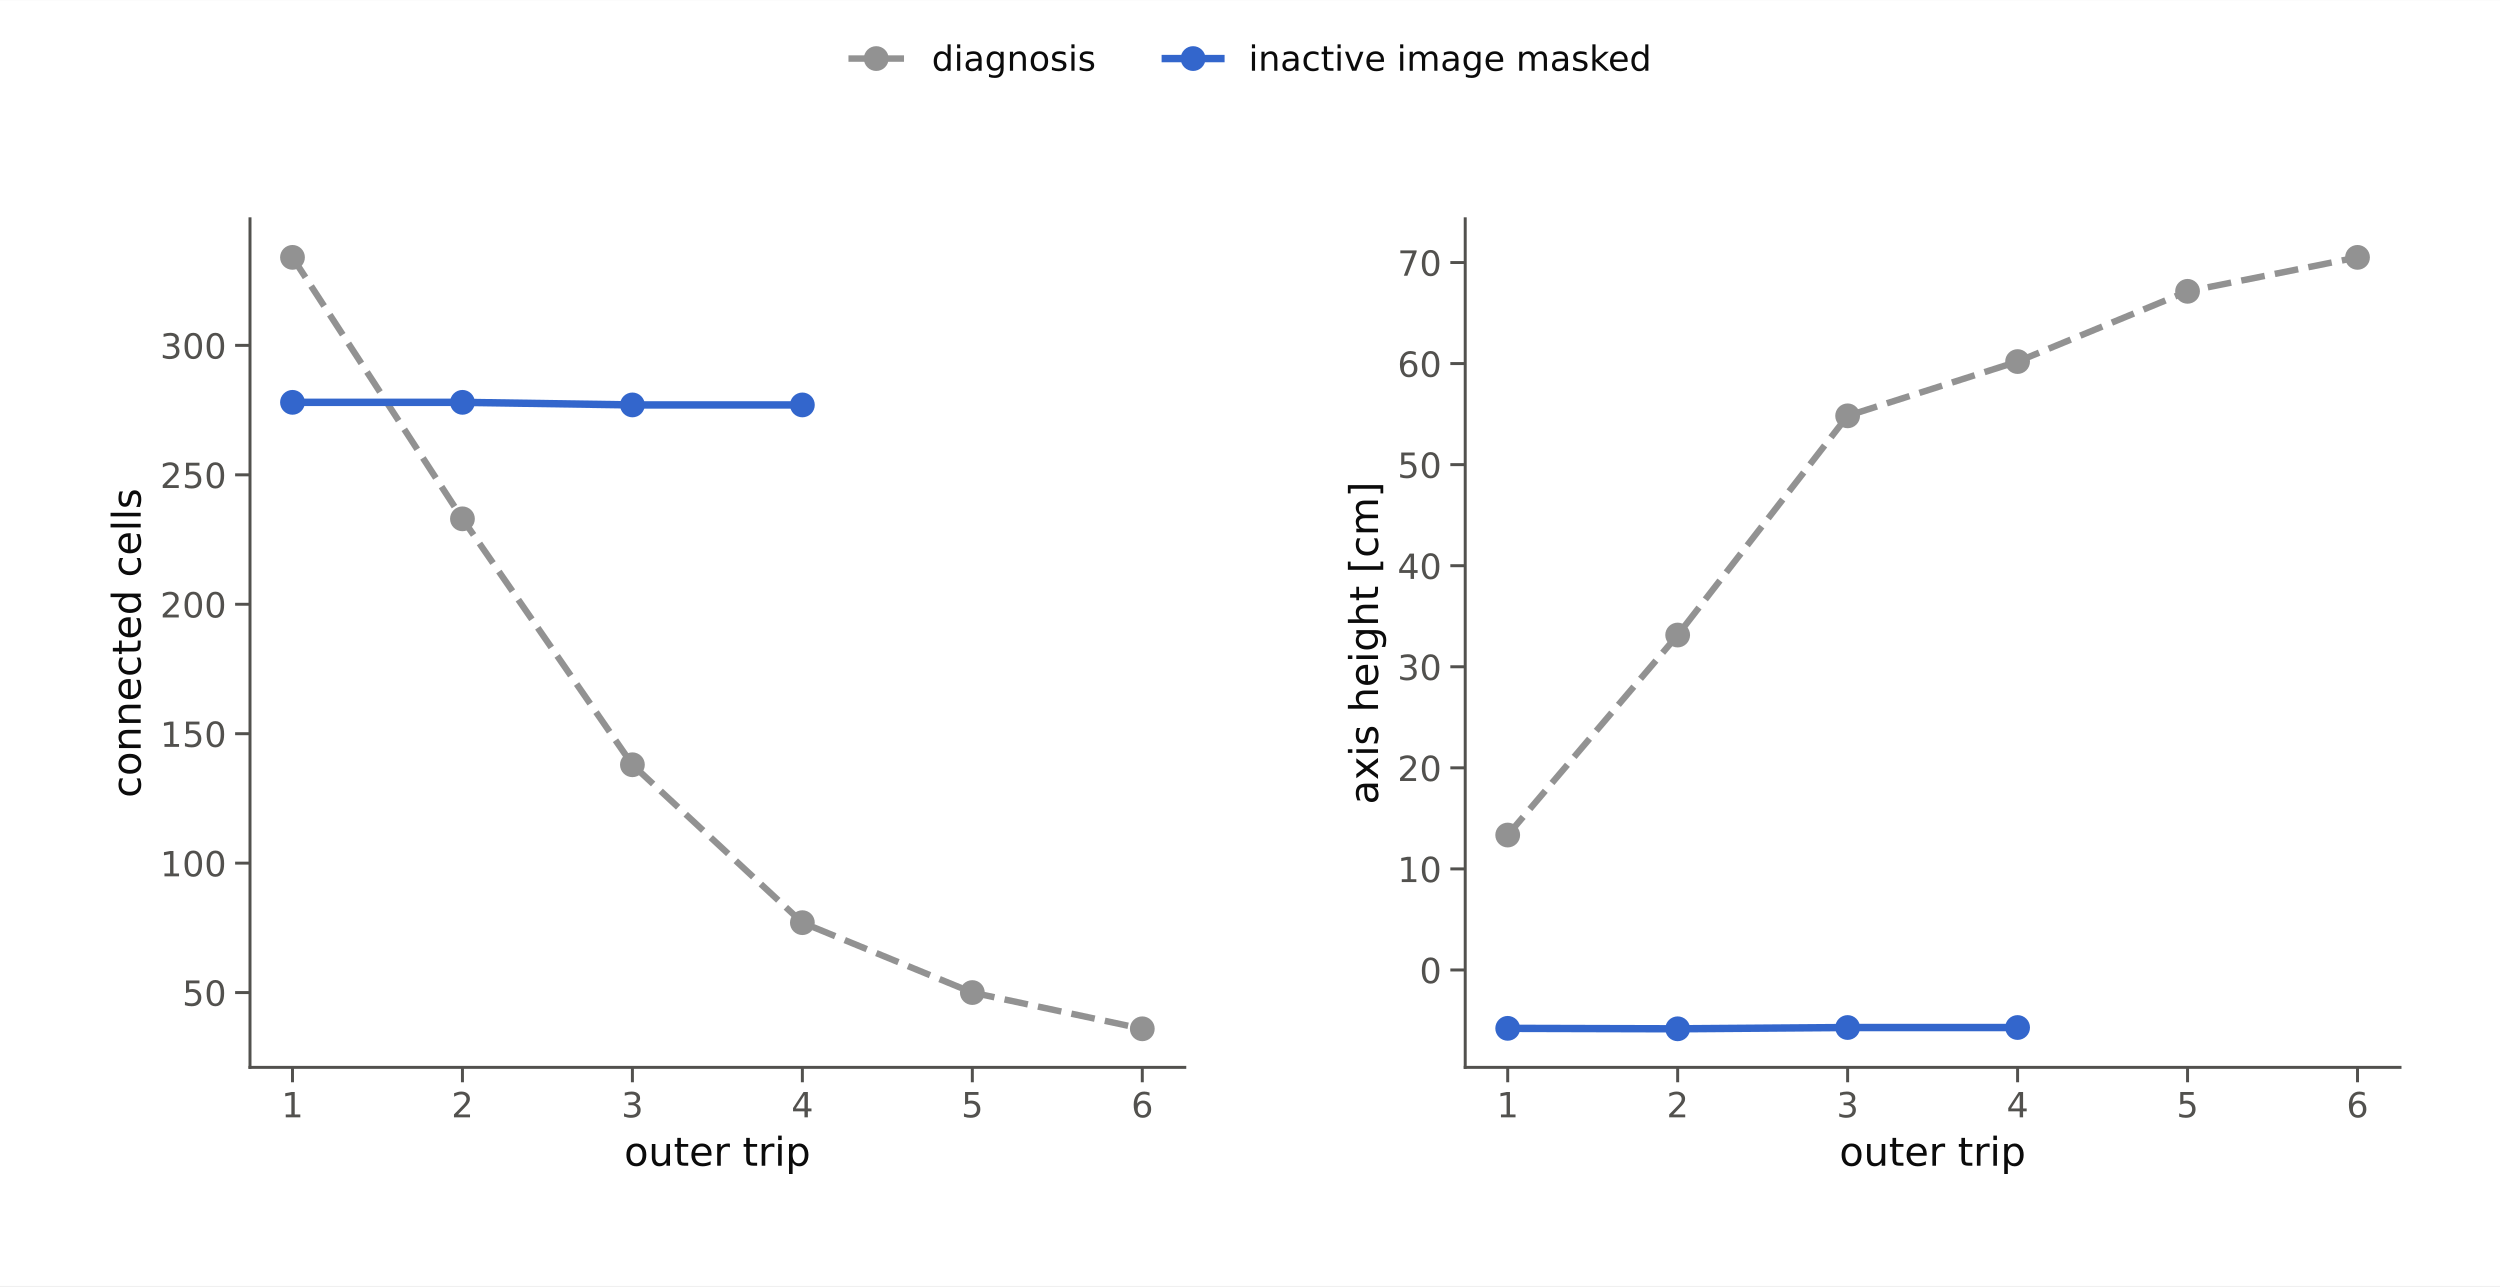
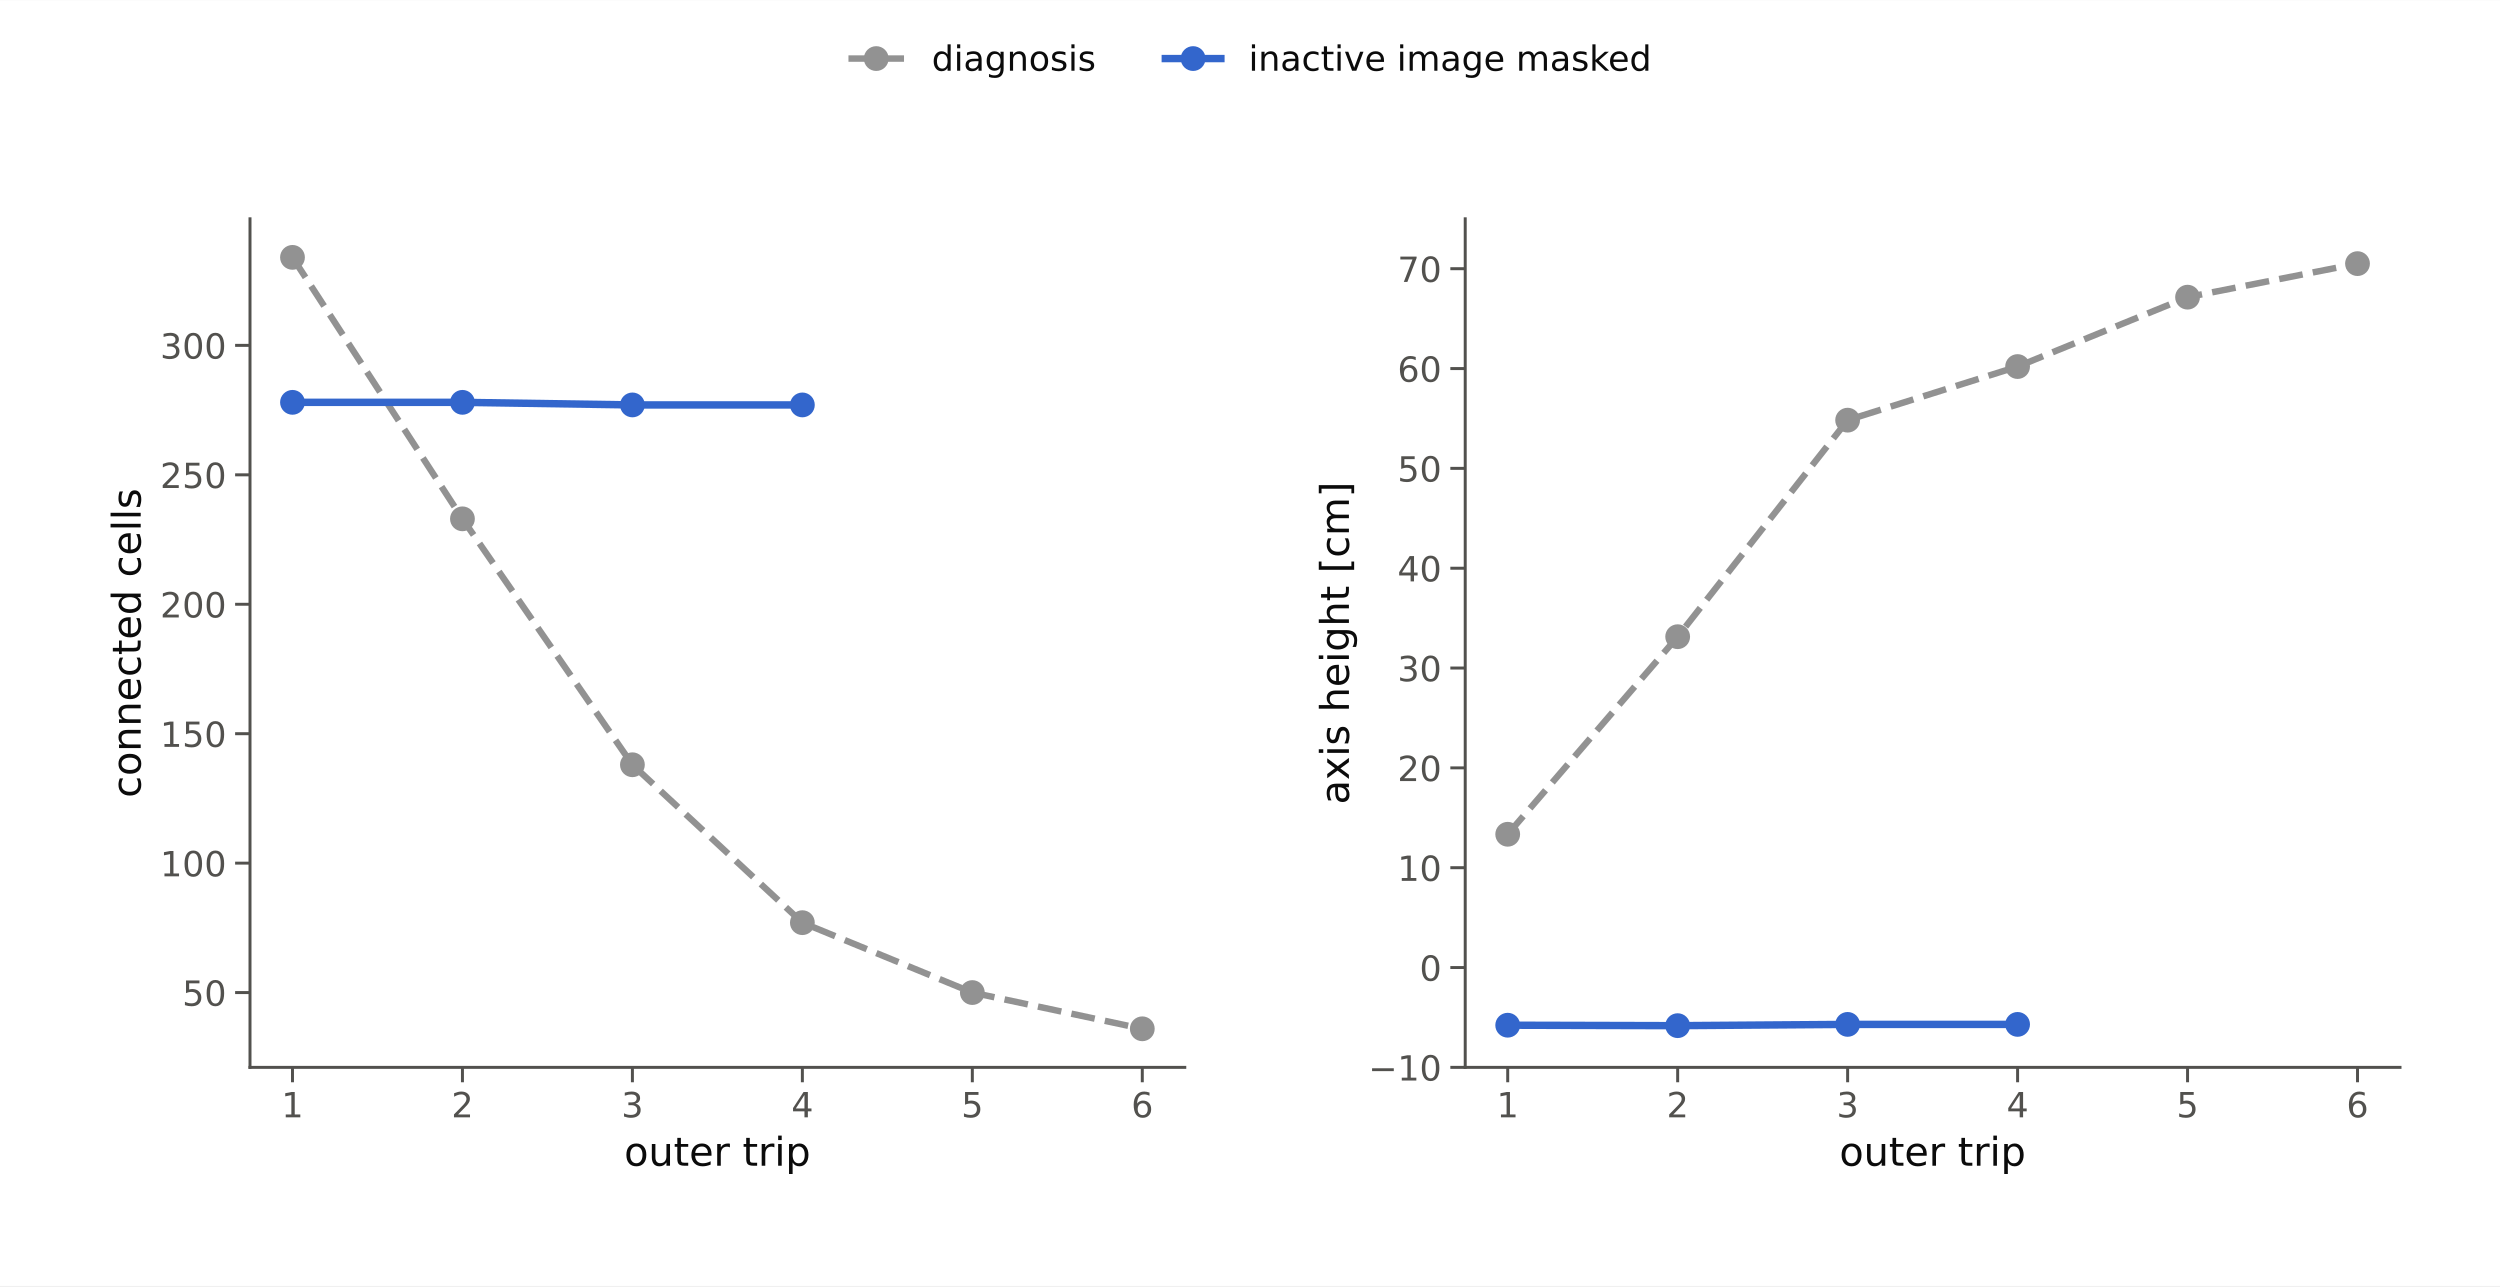
<svg xmlns="http://www.w3.org/2000/svg" xmlns:xlink="http://www.w3.org/1999/xlink" width="31.1cm" height="16cm" viewBox="0 0 1008 518.4" version="1.1">
  <defs>
    <style type="text/css">*{stroke-linejoin: round; stroke-linecap: butt}</style>
  </defs>
  <g id="figure_1">
    <g id="patch_1">
      <path d="M 0 518.4 L 1008 518.4 L 1008 0 L 0 0 z " style="fill: #ffffff" />
    </g>
    <g id="axes_1">
      <g id="patch_2">
        <path d="M 100.8 430.272 L 477.704 430.272 L 477.704 88.128 L 100.8 88.128 z " style="fill: #ffffff" />
      </g>
      <g id="matplotlib.axis_1">
        <g id="xtick_1">
          <g id="line2d_1">
            <defs>
-               <path id="m52e368dadb" d="M 0 0 L 0 6 " style="stroke: #52514e; stroke-width: 1.2" />
+               <path id="md3673af545" d="M 0 0 L 0 6 " style="stroke: #52514e; stroke-width: 1.2" />
            </defs>
            <g>
-               <use xlink:href="#m52e368dadb" x="117.932" y="430.272" style="fill: #52514e; stroke: #52514e; stroke-width: 1.2" />
+               <use xlink:href="#md3673af545" x="117.932" y="430.272" style="fill: #52514e; stroke: #52514e; stroke-width: 1.2" />
            </g>
          </g>
          <g id="text_1">
            <text style="font-size: 14px; font-family: 'DejaVu Sans', 'Bitstream Vera Sans', 'Computer Modern Sans Serif', 'Lucida Grande', 'Verdana', 'Geneva', 'Lucid', 'Arial', 'Helvetica', 'Avant Garde', sans-serif; text-anchor: middle; fill: #52514e" x="117.932" y="450.409" transform="rotate(-0 117.932 450.4087)">1</text>
          </g>
        </g>
        <g id="xtick_2">
          <g id="line2d_2">
            <g>
-               <use xlink:href="#m52e368dadb" x="186.46" y="430.272" style="fill: #52514e; stroke: #52514e; stroke-width: 1.2" />
+               <use xlink:href="#md3673af545" x="186.46" y="430.272" style="fill: #52514e; stroke: #52514e; stroke-width: 1.2" />
            </g>
          </g>
          <g id="text_2">
            <text style="font-size: 14px; font-family: 'DejaVu Sans', 'Bitstream Vera Sans', 'Computer Modern Sans Serif', 'Lucida Grande', 'Verdana', 'Geneva', 'Lucid', 'Arial', 'Helvetica', 'Avant Garde', sans-serif; text-anchor: middle; fill: #52514e" x="186.46" y="450.409" transform="rotate(-0 186.4601 450.4087)">2</text>
          </g>
        </g>
        <g id="xtick_3">
          <g id="line2d_3">
            <g>
-               <use xlink:href="#m52e368dadb" x="254.988" y="430.272" style="fill: #52514e; stroke: #52514e; stroke-width: 1.2" />
+               <use xlink:href="#md3673af545" x="254.988" y="430.272" style="fill: #52514e; stroke: #52514e; stroke-width: 1.2" />
            </g>
          </g>
          <g id="text_3">
            <text style="font-size: 14px; font-family: 'DejaVu Sans', 'Bitstream Vera Sans', 'Computer Modern Sans Serif', 'Lucida Grande', 'Verdana', 'Geneva', 'Lucid', 'Arial', 'Helvetica', 'Avant Garde', sans-serif; text-anchor: middle; fill: #52514e" x="254.988" y="450.409" transform="rotate(-0 254.9881 450.4087)">3</text>
          </g>
        </g>
        <g id="xtick_4">
          <g id="line2d_4">
            <g>
-               <use xlink:href="#m52e368dadb" x="323.516" y="430.272" style="fill: #52514e; stroke: #52514e; stroke-width: 1.2" />
+               <use xlink:href="#md3673af545" x="323.516" y="430.272" style="fill: #52514e; stroke: #52514e; stroke-width: 1.2" />
            </g>
          </g>
          <g id="text_4">
            <text style="font-size: 14px; font-family: 'DejaVu Sans', 'Bitstream Vera Sans', 'Computer Modern Sans Serif', 'Lucida Grande', 'Verdana', 'Geneva', 'Lucid', 'Arial', 'Helvetica', 'Avant Garde', sans-serif; text-anchor: middle; fill: #52514e" x="323.516" y="450.409" transform="rotate(-0 323.5162 450.4087)">4</text>
          </g>
        </g>
        <g id="xtick_5">
          <g id="line2d_5">
            <g>
-               <use xlink:href="#m52e368dadb" x="392.044" y="430.272" style="fill: #52514e; stroke: #52514e; stroke-width: 1.2" />
+               <use xlink:href="#md3673af545" x="392.044" y="430.272" style="fill: #52514e; stroke: #52514e; stroke-width: 1.2" />
            </g>
          </g>
          <g id="text_5">
            <text style="font-size: 14px; font-family: 'DejaVu Sans', 'Bitstream Vera Sans', 'Computer Modern Sans Serif', 'Lucida Grande', 'Verdana', 'Geneva', 'Lucid', 'Arial', 'Helvetica', 'Avant Garde', sans-serif; text-anchor: middle; fill: #52514e" x="392.044" y="450.409" transform="rotate(-0 392.0443 450.4087)">5</text>
          </g>
        </g>
        <g id="xtick_6">
          <g id="line2d_6">
            <g>
-               <use xlink:href="#m52e368dadb" x="460.572" y="430.272" style="fill: #52514e; stroke: #52514e; stroke-width: 1.2" />
+               <use xlink:href="#md3673af545" x="460.572" y="430.272" style="fill: #52514e; stroke: #52514e; stroke-width: 1.2" />
            </g>
          </g>
          <g id="text_6">
            <text style="font-size: 14px; font-family: 'DejaVu Sans', 'Bitstream Vera Sans', 'Computer Modern Sans Serif', 'Lucida Grande', 'Verdana', 'Geneva', 'Lucid', 'Arial', 'Helvetica', 'Avant Garde', sans-serif; text-anchor: middle; fill: #52514e" x="460.572" y="450.409" transform="rotate(-0 460.5723 450.4087)">6</text>
          </g>
        </g>
        <g id="text_7">
          <text style="font-size: 16px; font-family: 'DejaVu Sans', 'Bitstream Vera Sans', 'Computer Modern Sans Serif', 'Lucida Grande', 'Verdana', 'Geneva', 'Lucid', 'Arial', 'Helvetica', 'Avant Garde', sans-serif; text-anchor: middle; fill: #0b0b0b" x="289.252" y="469.93" transform="rotate(-0 289.2522 469.9295)">outer trip</text>
        </g>
      </g>
      <g id="matplotlib.axis_2">
        <g id="ytick_1">
          <g id="line2d_7">
            <defs>
-               <path id="m2b18724739" d="M 0 0 L -6 0 " style="stroke: #52514e; stroke-width: 1.2" />
+               <path id="m85dae84364" d="M 0 0 L -6 0 " style="stroke: #52514e; stroke-width: 1.2" />
            </defs>
            <g>
-               <use xlink:href="#m2b18724739" x="100.8" y="400.107" style="fill: #52514e; stroke: #52514e; stroke-width: 1.2" />
+               <use xlink:href="#m85dae84364" x="100.8" y="400.107" style="fill: #52514e; stroke: #52514e; stroke-width: 1.2" />
            </g>
          </g>
          <g id="text_8">
            <text style="font-size: 14px; font-family: 'DejaVu Sans', 'Bitstream Vera Sans', 'Computer Modern Sans Serif', 'Lucida Grande', 'Verdana', 'Geneva', 'Lucid', 'Arial', 'Helvetica', 'Avant Garde', sans-serif; text-anchor: end; fill: #52514e" x="91.3" y="405.426" transform="rotate(-0 91.3 405.4257)">50</text>
          </g>
        </g>
        <g id="ytick_2">
          <g id="line2d_8">
            <g>
-               <use xlink:href="#m2b18724739" x="100.8" y="347.919" style="fill: #52514e; stroke: #52514e; stroke-width: 1.2" />
+               <use xlink:href="#m85dae84364" x="100.8" y="347.919" style="fill: #52514e; stroke: #52514e; stroke-width: 1.2" />
            </g>
          </g>
          <g id="text_9">
            <text style="font-size: 14px; font-family: 'DejaVu Sans', 'Bitstream Vera Sans', 'Computer Modern Sans Serif', 'Lucida Grande', 'Verdana', 'Geneva', 'Lucid', 'Arial', 'Helvetica', 'Avant Garde', sans-serif; text-anchor: end; fill: #52514e" x="91.3" y="353.238" transform="rotate(-0 91.3 353.2378)">100</text>
          </g>
        </g>
        <g id="ytick_3">
          <g id="line2d_9">
            <g>
-               <use xlink:href="#m2b18724739" x="100.8" y="295.732" style="fill: #52514e; stroke: #52514e; stroke-width: 1.2" />
+               <use xlink:href="#m85dae84364" x="100.8" y="295.732" style="fill: #52514e; stroke: #52514e; stroke-width: 1.2" />
            </g>
          </g>
          <g id="text_10">
            <text style="font-size: 14px; font-family: 'DejaVu Sans', 'Bitstream Vera Sans', 'Computer Modern Sans Serif', 'Lucida Grande', 'Verdana', 'Geneva', 'Lucid', 'Arial', 'Helvetica', 'Avant Garde', sans-serif; text-anchor: end; fill: #52514e" x="91.3" y="301.05" transform="rotate(-0 91.3 301.0499)">150</text>
          </g>
        </g>
        <g id="ytick_4">
          <g id="line2d_10">
            <g>
-               <use xlink:href="#m2b18724739" x="100.8" y="243.544" style="fill: #52514e; stroke: #52514e; stroke-width: 1.2" />
+               <use xlink:href="#m85dae84364" x="100.8" y="243.544" style="fill: #52514e; stroke: #52514e; stroke-width: 1.2" />
            </g>
          </g>
          <g id="text_11">
            <text style="font-size: 14px; font-family: 'DejaVu Sans', 'Bitstream Vera Sans', 'Computer Modern Sans Serif', 'Lucida Grande', 'Verdana', 'Geneva', 'Lucid', 'Arial', 'Helvetica', 'Avant Garde', sans-serif; text-anchor: end; fill: #52514e" x="91.3" y="248.862" transform="rotate(-0 91.3 248.862)">200</text>
          </g>
        </g>
        <g id="ytick_5">
          <g id="line2d_11">
            <g>
-               <use xlink:href="#m2b18724739" x="100.8" y="191.356" style="fill: #52514e; stroke: #52514e; stroke-width: 1.2" />
+               <use xlink:href="#m85dae84364" x="100.8" y="191.356" style="fill: #52514e; stroke: #52514e; stroke-width: 1.2" />
            </g>
          </g>
          <g id="text_12">
            <text style="font-size: 14px; font-family: 'DejaVu Sans', 'Bitstream Vera Sans', 'Computer Modern Sans Serif', 'Lucida Grande', 'Verdana', 'Geneva', 'Lucid', 'Arial', 'Helvetica', 'Avant Garde', sans-serif; text-anchor: end; fill: #52514e" x="91.3" y="196.674" transform="rotate(-0 91.3 196.6741)">250</text>
          </g>
        </g>
        <g id="ytick_6">
          <g id="line2d_12">
            <g>
-               <use xlink:href="#m2b18724739" x="100.8" y="139.168" style="fill: #52514e; stroke: #52514e; stroke-width: 1.2" />
+               <use xlink:href="#m85dae84364" x="100.8" y="139.168" style="fill: #52514e; stroke: #52514e; stroke-width: 1.2" />
            </g>
          </g>
          <g id="text_13">
            <text style="font-size: 14px; font-family: 'DejaVu Sans', 'Bitstream Vera Sans', 'Computer Modern Sans Serif', 'Lucida Grande', 'Verdana', 'Geneva', 'Lucid', 'Arial', 'Helvetica', 'Avant Garde', sans-serif; text-anchor: end; fill: #52514e" x="91.3" y="144.486" transform="rotate(-0 91.3 144.4861)">300</text>
          </g>
        </g>
        <g id="text_14">
          <text style="font-size: 16px; font-family: 'DejaVu Sans', 'Bitstream Vera Sans', 'Computer Modern Sans Serif', 'Lucida Grande', 'Verdana', 'Geneva', 'Lucid', 'Arial', 'Helvetica', 'Avant Garde', sans-serif; text-anchor: middle; fill: #0b0b0b" x="56.734" y="259.2" transform="rotate(-90 56.73375 259.2)">connected cells</text>
        </g>
      </g>
      <g id="line2d_13">
-         <path d="M 117.932 103.68 L 186.46 209.1 L 254.988 308.257 L 323.516 371.926 L 392.044 400.107 L 460.572 414.72 " clip-path="url(#p2c2b7c1303)" style="fill: none; stroke-dasharray: 9.62,4.16; stroke-dashoffset: 0; stroke: #929292; stroke-width: 2.6" />
+         <path d="M 117.932 103.68 L 186.46 209.1 L 254.988 308.257 L 323.516 371.926 L 392.044 400.107 L 460.572 414.72 " clip-path="url(#p854f510a66)" style="fill: none; stroke-dasharray: 9.62,4.16; stroke-dashoffset: 0; stroke: #929292; stroke-width: 2.6" />
        <defs>
-           <path id="m497c3fce94" d="M 0 4.5 C 1.193 4.5 2.338 4.026 3.182 3.182 C 4.026 2.338 4.5 1.193 4.5 0 C 4.5 -1.193 4.026 -2.338 3.182 -3.182 C 2.338 -4.026 1.193 -4.5 0 -4.5 C -1.193 -4.5 -2.338 -4.026 -3.182 -3.182 C -4.026 -2.338 -4.5 -1.193 -4.5 0 C -4.5 1.193 -4.026 2.338 -3.182 3.182 C -2.338 4.026 -1.193 4.5 0 4.5 z " style="stroke: #929292" />
+           <path id="mf6fe701f2f" d="M 0 4.5 C 1.193 4.5 2.338 4.026 3.182 3.182 C 4.026 2.338 4.5 1.193 4.5 0 C 4.5 -1.193 4.026 -2.338 3.182 -3.182 C 2.338 -4.026 1.193 -4.5 0 -4.5 C -1.193 -4.5 -2.338 -4.026 -3.182 -3.182 C -4.026 -2.338 -4.5 -1.193 -4.5 0 C -4.5 1.193 -4.026 2.338 -3.182 3.182 C -2.338 4.026 -1.193 4.5 0 4.5 z " style="stroke: #929292" />
        </defs>
-         <g clip-path="url(#p2c2b7c1303)">
-           <use xlink:href="#m497c3fce94" x="117.932" y="103.68" style="fill: #929292; stroke: #929292" />
-           <use xlink:href="#m497c3fce94" x="186.46" y="209.1" style="fill: #929292; stroke: #929292" />
-           <use xlink:href="#m497c3fce94" x="254.988" y="308.257" style="fill: #929292; stroke: #929292" />
-           <use xlink:href="#m497c3fce94" x="323.516" y="371.926" style="fill: #929292; stroke: #929292" />
-           <use xlink:href="#m497c3fce94" x="392.044" y="400.107" style="fill: #929292; stroke: #929292" />
-           <use xlink:href="#m497c3fce94" x="460.572" y="414.72" style="fill: #929292; stroke: #929292" />
+         <g clip-path="url(#p854f510a66)">
+           <use xlink:href="#mf6fe701f2f" x="117.932" y="103.68" style="fill: #929292; stroke: #929292" />
+           <use xlink:href="#mf6fe701f2f" x="186.46" y="209.1" style="fill: #929292; stroke: #929292" />
+           <use xlink:href="#mf6fe701f2f" x="254.988" y="308.257" style="fill: #929292; stroke: #929292" />
+           <use xlink:href="#mf6fe701f2f" x="323.516" y="371.926" style="fill: #929292; stroke: #929292" />
+           <use xlink:href="#mf6fe701f2f" x="392.044" y="400.107" style="fill: #929292; stroke: #929292" />
+           <use xlink:href="#mf6fe701f2f" x="460.572" y="414.72" style="fill: #929292; stroke: #929292" />
        </g>
      </g>
      <g id="patch_3">
        <path d="M 100.8 430.272 L 100.8 88.128 " style="fill: none; stroke: #52514e; stroke-width: 1.2; stroke-linejoin: miter; stroke-linecap: square" />
      </g>
      <g id="patch_4">
        <path d="M 100.8 430.272 L 477.704 430.272 " style="fill: none; stroke: #52514e; stroke-width: 1.2; stroke-linejoin: miter; stroke-linecap: square" />
      </g>
      <g id="line2d_14">
-         <path d="M 117.932 162.13 L 186.46 162.13 L 254.988 163.174 L 323.516 163.174 " clip-path="url(#p2c2b7c1303)" style="fill: none; stroke: #3366cc; stroke-width: 3; stroke-linecap: square" />
+         <path d="M 117.932 162.13 L 186.46 162.13 L 254.988 163.174 L 323.516 163.174 " clip-path="url(#p854f510a66)" style="fill: none; stroke: #3366cc; stroke-width: 3; stroke-linecap: square" />
        <defs>
-           <path id="m77cda050c4" d="M 0 4.5 C 1.193 4.5 2.338 4.026 3.182 3.182 C 4.026 2.338 4.5 1.193 4.5 0 C 4.5 -1.193 4.026 -2.338 3.182 -3.182 C 2.338 -4.026 1.193 -4.5 0 -4.5 C -1.193 -4.5 -2.338 -4.026 -3.182 -3.182 C -4.026 -2.338 -4.5 -1.193 -4.5 0 C -4.5 1.193 -4.026 2.338 -3.182 3.182 C -2.338 4.026 -1.193 4.5 0 4.5 z " style="stroke: #3366cc" />
+           <path id="m598d783add" d="M 0 4.5 C 1.193 4.5 2.338 4.026 3.182 3.182 C 4.026 2.338 4.5 1.193 4.5 0 C 4.5 -1.193 4.026 -2.338 3.182 -3.182 C 2.338 -4.026 1.193 -4.5 0 -4.5 C -1.193 -4.5 -2.338 -4.026 -3.182 -3.182 C -4.026 -2.338 -4.5 -1.193 -4.5 0 C -4.5 1.193 -4.026 2.338 -3.182 3.182 C -2.338 4.026 -1.193 4.5 0 4.5 z " style="stroke: #3366cc" />
        </defs>
-         <g clip-path="url(#p2c2b7c1303)">
-           <use xlink:href="#m77cda050c4" x="117.932" y="162.13" style="fill: #3366cc; stroke: #3366cc" />
-           <use xlink:href="#m77cda050c4" x="186.46" y="162.13" style="fill: #3366cc; stroke: #3366cc" />
-           <use xlink:href="#m77cda050c4" x="254.988" y="163.174" style="fill: #3366cc; stroke: #3366cc" />
-           <use xlink:href="#m77cda050c4" x="323.516" y="163.174" style="fill: #3366cc; stroke: #3366cc" />
+         <g clip-path="url(#p854f510a66)">
+           <use xlink:href="#m598d783add" x="117.932" y="162.13" style="fill: #3366cc; stroke: #3366cc" />
+           <use xlink:href="#m598d783add" x="186.46" y="162.13" style="fill: #3366cc; stroke: #3366cc" />
+           <use xlink:href="#m598d783add" x="254.988" y="163.174" style="fill: #3366cc; stroke: #3366cc" />
+           <use xlink:href="#m598d783add" x="323.516" y="163.174" style="fill: #3366cc; stroke: #3366cc" />
        </g>
      </g>
    </g>
    <g id="axes_2">
      <g id="patch_5">
        <path d="M 590.776 430.272 L 967.68 430.272 L 967.68 88.128 L 590.776 88.128 z " style="fill: #ffffff" />
      </g>
      <g id="matplotlib.axis_3">
        <g id="xtick_7">
          <g id="line2d_15">
            <g>
-               <use xlink:href="#m52e368dadb" x="607.908" y="430.272" style="fill: #52514e; stroke: #52514e; stroke-width: 1.2" />
+               <use xlink:href="#md3673af545" x="607.908" y="430.272" style="fill: #52514e; stroke: #52514e; stroke-width: 1.2" />
            </g>
          </g>
          <g id="text_15">
            <text style="font-size: 14px; font-family: 'DejaVu Sans', 'Bitstream Vera Sans', 'Computer Modern Sans Serif', 'Lucida Grande', 'Verdana', 'Geneva', 'Lucid', 'Arial', 'Helvetica', 'Avant Garde', sans-serif; text-anchor: middle; fill: #52514e" x="607.908" y="450.409" transform="rotate(-0 607.9077 450.4087)">1</text>
          </g>
        </g>
        <g id="xtick_8">
          <g id="line2d_16">
            <g>
-               <use xlink:href="#m52e368dadb" x="676.436" y="430.272" style="fill: #52514e; stroke: #52514e; stroke-width: 1.2" />
+               <use xlink:href="#md3673af545" x="676.436" y="430.272" style="fill: #52514e; stroke: #52514e; stroke-width: 1.2" />
            </g>
          </g>
          <g id="text_16">
            <text style="font-size: 14px; font-family: 'DejaVu Sans', 'Bitstream Vera Sans', 'Computer Modern Sans Serif', 'Lucida Grande', 'Verdana', 'Geneva', 'Lucid', 'Arial', 'Helvetica', 'Avant Garde', sans-serif; text-anchor: middle; fill: #52514e" x="676.436" y="450.409" transform="rotate(-0 676.4357 450.4087)">2</text>
          </g>
        </g>
        <g id="xtick_9">
          <g id="line2d_17">
            <g>
-               <use xlink:href="#m52e368dadb" x="744.964" y="430.272" style="fill: #52514e; stroke: #52514e; stroke-width: 1.2" />
+               <use xlink:href="#md3673af545" x="744.964" y="430.272" style="fill: #52514e; stroke: #52514e; stroke-width: 1.2" />
            </g>
          </g>
          <g id="text_17">
            <text style="font-size: 14px; font-family: 'DejaVu Sans', 'Bitstream Vera Sans', 'Computer Modern Sans Serif', 'Lucida Grande', 'Verdana', 'Geneva', 'Lucid', 'Arial', 'Helvetica', 'Avant Garde', sans-serif; text-anchor: middle; fill: #52514e" x="744.964" y="450.409" transform="rotate(-0 744.9638 450.4087)">3</text>
          </g>
        </g>
        <g id="xtick_10">
          <g id="line2d_18">
            <g>
-               <use xlink:href="#m52e368dadb" x="813.492" y="430.272" style="fill: #52514e; stroke: #52514e; stroke-width: 1.2" />
+               <use xlink:href="#md3673af545" x="813.492" y="430.272" style="fill: #52514e; stroke: #52514e; stroke-width: 1.2" />
            </g>
          </g>
          <g id="text_18">
            <text style="font-size: 14px; font-family: 'DejaVu Sans', 'Bitstream Vera Sans', 'Computer Modern Sans Serif', 'Lucida Grande', 'Verdana', 'Geneva', 'Lucid', 'Arial', 'Helvetica', 'Avant Garde', sans-serif; text-anchor: middle; fill: #52514e" x="813.492" y="450.409" transform="rotate(-0 813.4919 450.4087)">4</text>
          </g>
        </g>
        <g id="xtick_11">
          <g id="line2d_19">
            <g>
-               <use xlink:href="#m52e368dadb" x="882.02" y="430.272" style="fill: #52514e; stroke: #52514e; stroke-width: 1.2" />
+               <use xlink:href="#md3673af545" x="882.02" y="430.272" style="fill: #52514e; stroke: #52514e; stroke-width: 1.2" />
            </g>
          </g>
          <g id="text_19">
            <text style="font-size: 14px; font-family: 'DejaVu Sans', 'Bitstream Vera Sans', 'Computer Modern Sans Serif', 'Lucida Grande', 'Verdana', 'Geneva', 'Lucid', 'Arial', 'Helvetica', 'Avant Garde', sans-serif; text-anchor: middle; fill: #52514e" x="882.02" y="450.409" transform="rotate(-0 882.0199 450.4087)">5</text>
          </g>
        </g>
        <g id="xtick_12">
          <g id="line2d_20">
            <g>
-               <use xlink:href="#m52e368dadb" x="950.548" y="430.272" style="fill: #52514e; stroke: #52514e; stroke-width: 1.2" />
+               <use xlink:href="#md3673af545" x="950.548" y="430.272" style="fill: #52514e; stroke: #52514e; stroke-width: 1.2" />
            </g>
          </g>
          <g id="text_20">
            <text style="font-size: 14px; font-family: 'DejaVu Sans', 'Bitstream Vera Sans', 'Computer Modern Sans Serif', 'Lucida Grande', 'Verdana', 'Geneva', 'Lucid', 'Arial', 'Helvetica', 'Avant Garde', sans-serif; text-anchor: middle; fill: #52514e" x="950.548" y="450.409" transform="rotate(-0 950.548 450.4087)">6</text>
          </g>
        </g>
        <g id="text_21">
          <text style="font-size: 16px; font-family: 'DejaVu Sans', 'Bitstream Vera Sans', 'Computer Modern Sans Serif', 'Lucida Grande', 'Verdana', 'Geneva', 'Lucid', 'Arial', 'Helvetica', 'Avant Garde', sans-serif; text-anchor: middle; fill: #0b0b0b" x="779.228" y="469.93" transform="rotate(-0 779.2278 469.9295)">outer trip</text>
        </g>
      </g>
      <g id="matplotlib.axis_4">
        <g id="ytick_7">
          <g id="line2d_21">
            <g>
-               <use xlink:href="#m2b18724739" x="590.776" y="390.995" style="fill: #52514e; stroke: #52514e; stroke-width: 1.2" />
+               <use xlink:href="#m85dae84364" x="590.776" y="430.272" style="fill: #52514e; stroke: #52514e; stroke-width: 1.2" />
            </g>
          </g>
          <g id="text_22">
-             <text style="font-size: 14px; font-family: 'DejaVu Sans', 'Bitstream Vera Sans', 'Computer Modern Sans Serif', 'Lucida Grande', 'Verdana', 'Geneva', 'Lucid', 'Arial', 'Helvetica', 'Avant Garde', sans-serif; text-anchor: end; fill: #52514e" x="581.276" y="396.314" transform="rotate(-0 581.2757 396.3137)">0</text>
+             <text style="font-size: 14px; font-family: 'DejaVu Sans', 'Bitstream Vera Sans', 'Computer Modern Sans Serif', 'Lucida Grande', 'Verdana', 'Geneva', 'Lucid', 'Arial', 'Helvetica', 'Avant Garde', sans-serif; text-anchor: end; fill: #52514e" x="581.276" y="435.59" transform="rotate(-0 581.2757 435.5904)">−10</text>
          </g>
        </g>
        <g id="ytick_8">
          <g id="line2d_22">
            <g>
-               <use xlink:href="#m2b18724739" x="590.776" y="350.247" style="fill: #52514e; stroke: #52514e; stroke-width: 1.2" />
+               <use xlink:href="#m85dae84364" x="590.776" y="390.02" style="fill: #52514e; stroke: #52514e; stroke-width: 1.2" />
            </g>
          </g>
          <g id="text_23">
-             <text style="font-size: 14px; font-family: 'DejaVu Sans', 'Bitstream Vera Sans', 'Computer Modern Sans Serif', 'Lucida Grande', 'Verdana', 'Geneva', 'Lucid', 'Arial', 'Helvetica', 'Avant Garde', sans-serif; text-anchor: end; fill: #52514e" x="581.276" y="355.566" transform="rotate(-0 581.2757 355.5656)">10</text>
+             <text style="font-size: 14px; font-family: 'DejaVu Sans', 'Bitstream Vera Sans', 'Computer Modern Sans Serif', 'Lucida Grande', 'Verdana', 'Geneva', 'Lucid', 'Arial', 'Helvetica', 'Avant Garde', sans-serif; text-anchor: end; fill: #52514e" x="581.276" y="395.338" transform="rotate(-0 581.2757 395.3381)">0</text>
          </g>
        </g>
        <g id="ytick_9">
          <g id="line2d_23">
            <g>
-               <use xlink:href="#m2b18724739" x="590.776" y="309.499" style="fill: #52514e; stroke: #52514e; stroke-width: 1.2" />
+               <use xlink:href="#m85dae84364" x="590.776" y="349.768" style="fill: #52514e; stroke: #52514e; stroke-width: 1.2" />
            </g>
          </g>
          <g id="text_24">
-             <text style="font-size: 14px; font-family: 'DejaVu Sans', 'Bitstream Vera Sans', 'Computer Modern Sans Serif', 'Lucida Grande', 'Verdana', 'Geneva', 'Lucid', 'Arial', 'Helvetica', 'Avant Garde', sans-serif; text-anchor: end; fill: #52514e" x="581.276" y="314.817" transform="rotate(-0 581.2757 314.8174)">20</text>
+             <text style="font-size: 14px; font-family: 'DejaVu Sans', 'Bitstream Vera Sans', 'Computer Modern Sans Serif', 'Lucida Grande', 'Verdana', 'Geneva', 'Lucid', 'Arial', 'Helvetica', 'Avant Garde', sans-serif; text-anchor: end; fill: #52514e" x="581.276" y="355.086" transform="rotate(-0 581.2757 355.0859)">10</text>
          </g>
        </g>
        <g id="ytick_10">
          <g id="line2d_24">
            <g>
-               <use xlink:href="#m2b18724739" x="590.776" y="268.751" style="fill: #52514e; stroke: #52514e; stroke-width: 1.2" />
+               <use xlink:href="#m85dae84364" x="590.776" y="309.515" style="fill: #52514e; stroke: #52514e; stroke-width: 1.2" />
            </g>
          </g>
          <g id="text_25">
-             <text style="font-size: 14px; font-family: 'DejaVu Sans', 'Bitstream Vera Sans', 'Computer Modern Sans Serif', 'Lucida Grande', 'Verdana', 'Geneva', 'Lucid', 'Arial', 'Helvetica', 'Avant Garde', sans-serif; text-anchor: end; fill: #52514e" x="581.276" y="274.069" transform="rotate(-0 581.2757 274.0692)">30</text>
+             <text style="font-size: 14px; font-family: 'DejaVu Sans', 'Bitstream Vera Sans', 'Computer Modern Sans Serif', 'Lucida Grande', 'Verdana', 'Geneva', 'Lucid', 'Arial', 'Helvetica', 'Avant Garde', sans-serif; text-anchor: end; fill: #52514e" x="581.276" y="314.834" transform="rotate(-0 581.2757 314.8337)">20</text>
          </g>
        </g>
        <g id="ytick_11">
          <g id="line2d_25">
            <g>
-               <use xlink:href="#m2b18724739" x="590.776" y="228.003" style="fill: #52514e; stroke: #52514e; stroke-width: 1.2" />
+               <use xlink:href="#m85dae84364" x="590.776" y="269.263" style="fill: #52514e; stroke: #52514e; stroke-width: 1.2" />
            </g>
          </g>
          <g id="text_26">
-             <text style="font-size: 14px; font-family: 'DejaVu Sans', 'Bitstream Vera Sans', 'Computer Modern Sans Serif', 'Lucida Grande', 'Verdana', 'Geneva', 'Lucid', 'Arial', 'Helvetica', 'Avant Garde', sans-serif; text-anchor: end; fill: #52514e" x="581.276" y="233.321" transform="rotate(-0 581.2757 233.321)">40</text>
+             <text style="font-size: 14px; font-family: 'DejaVu Sans', 'Bitstream Vera Sans', 'Computer Modern Sans Serif', 'Lucida Grande', 'Verdana', 'Geneva', 'Lucid', 'Arial', 'Helvetica', 'Avant Garde', sans-serif; text-anchor: end; fill: #52514e" x="581.276" y="274.581" transform="rotate(-0 581.2757 274.5814)">30</text>
          </g>
        </g>
        <g id="ytick_12">
          <g id="line2d_26">
            <g>
-               <use xlink:href="#m2b18724739" x="590.776" y="187.255" style="fill: #52514e; stroke: #52514e; stroke-width: 1.2" />
+               <use xlink:href="#m85dae84364" x="590.776" y="229.011" style="fill: #52514e; stroke: #52514e; stroke-width: 1.2" />
            </g>
          </g>
          <g id="text_27">
-             <text style="font-size: 14px; font-family: 'DejaVu Sans', 'Bitstream Vera Sans', 'Computer Modern Sans Serif', 'Lucida Grande', 'Verdana', 'Geneva', 'Lucid', 'Arial', 'Helvetica', 'Avant Garde', sans-serif; text-anchor: end; fill: #52514e" x="581.276" y="192.573" transform="rotate(-0 581.2757 192.5729)">50</text>
+             <text style="font-size: 14px; font-family: 'DejaVu Sans', 'Bitstream Vera Sans', 'Computer Modern Sans Serif', 'Lucida Grande', 'Verdana', 'Geneva', 'Lucid', 'Arial', 'Helvetica', 'Avant Garde', sans-serif; text-anchor: end; fill: #52514e" x="581.276" y="234.329" transform="rotate(-0 581.2757 234.3292)">40</text>
          </g>
        </g>
        <g id="ytick_13">
          <g id="line2d_27">
            <g>
-               <use xlink:href="#m2b18724739" x="590.776" y="146.506" style="fill: #52514e; stroke: #52514e; stroke-width: 1.2" />
+               <use xlink:href="#m85dae84364" x="590.776" y="188.759" style="fill: #52514e; stroke: #52514e; stroke-width: 1.2" />
            </g>
          </g>
          <g id="text_28">
-             <text style="font-size: 14px; font-family: 'DejaVu Sans', 'Bitstream Vera Sans', 'Computer Modern Sans Serif', 'Lucida Grande', 'Verdana', 'Geneva', 'Lucid', 'Arial', 'Helvetica', 'Avant Garde', sans-serif; text-anchor: end; fill: #52514e" x="581.276" y="151.825" transform="rotate(-0 581.2757 151.8247)">60</text>
+             <text style="font-size: 14px; font-family: 'DejaVu Sans', 'Bitstream Vera Sans', 'Computer Modern Sans Serif', 'Lucida Grande', 'Verdana', 'Geneva', 'Lucid', 'Arial', 'Helvetica', 'Avant Garde', sans-serif; text-anchor: end; fill: #52514e" x="581.276" y="194.077" transform="rotate(-0 581.2757 194.0769)">50</text>
          </g>
        </g>
        <g id="ytick_14">
          <g id="line2d_28">
            <g>
-               <use xlink:href="#m2b18724739" x="590.776" y="105.758" style="fill: #52514e; stroke: #52514e; stroke-width: 1.2" />
+               <use xlink:href="#m85dae84364" x="590.776" y="148.506" style="fill: #52514e; stroke: #52514e; stroke-width: 1.2" />
            </g>
          </g>
          <g id="text_29">
-             <text style="font-size: 14px; font-family: 'DejaVu Sans', 'Bitstream Vera Sans', 'Computer Modern Sans Serif', 'Lucida Grande', 'Verdana', 'Geneva', 'Lucid', 'Arial', 'Helvetica', 'Avant Garde', sans-serif; text-anchor: end; fill: #52514e" x="581.276" y="111.077" transform="rotate(-0 581.2757 111.0765)">70</text>
-           </g>
-         </g>
-         <g id="text_30">
-           <text style="font-size: 16px; font-family: 'DejaVu Sans', 'Bitstream Vera Sans', 'Computer Modern Sans Serif', 'Lucida Grande', 'Verdana', 'Geneva', 'Lucid', 'Arial', 'Helvetica', 'Avant Garde', sans-serif; text-anchor: middle; fill: #0b0b0b" x="555.617" y="259.2" transform="rotate(-90 555.6169 259.2)">axis height [cm]</text>
-         </g>
-       </g>
-       <g id="line2d_29">
-         <path d="M 607.908 336.597 L 676.436 255.956 L 744.964 167.573 L 813.492 145.691 L 882.02 117.371 L 950.548 103.68 " clip-path="url(#p553a2509aa)" style="fill: none; stroke-dasharray: 9.62,4.16; stroke-dashoffset: 0; stroke: #929292; stroke-width: 2.6" />
-         <g clip-path="url(#p553a2509aa)">
-           <use xlink:href="#m497c3fce94" x="607.908" y="336.597" style="fill: #929292; stroke: #929292" />
-           <use xlink:href="#m497c3fce94" x="676.436" y="255.956" style="fill: #929292; stroke: #929292" />
-           <use xlink:href="#m497c3fce94" x="744.964" y="167.573" style="fill: #929292; stroke: #929292" />
-           <use xlink:href="#m497c3fce94" x="813.492" y="145.691" style="fill: #929292; stroke: #929292" />
-           <use xlink:href="#m497c3fce94" x="882.02" y="117.371" style="fill: #929292; stroke: #929292" />
-           <use xlink:href="#m497c3fce94" x="950.548" y="103.68" style="fill: #929292; stroke: #929292" />
+             <text style="font-size: 14px; font-family: 'DejaVu Sans', 'Bitstream Vera Sans', 'Computer Modern Sans Serif', 'Lucida Grande', 'Verdana', 'Geneva', 'Lucid', 'Arial', 'Helvetica', 'Avant Garde', sans-serif; text-anchor: end; fill: #52514e" x="581.276" y="153.825" transform="rotate(-0 581.2757 153.8247)">60</text>
+           </g>
+         </g>
+         <g id="ytick_15">
+           <g id="line2d_29">
+             <g>
+               <use xlink:href="#m85dae84364" x="590.776" y="108.254" style="fill: #52514e; stroke: #52514e; stroke-width: 1.2" />
+             </g>
+           </g>
+           <g id="text_30">
+             <text style="font-size: 14px; font-family: 'DejaVu Sans', 'Bitstream Vera Sans', 'Computer Modern Sans Serif', 'Lucida Grande', 'Verdana', 'Geneva', 'Lucid', 'Arial', 'Helvetica', 'Avant Garde', sans-serif; text-anchor: end; fill: #52514e" x="581.276" y="113.572" transform="rotate(-0 581.2757 113.5725)">70</text>
+           </g>
+         </g>
+         <g id="text_31">
+           <text style="font-size: 16px; font-family: 'DejaVu Sans', 'Bitstream Vera Sans', 'Computer Modern Sans Serif', 'Lucida Grande', 'Verdana', 'Geneva', 'Lucid', 'Arial', 'Helvetica', 'Avant Garde', sans-serif; text-anchor: middle; fill: #0b0b0b" x="543.885" y="259.2" transform="rotate(-90 543.8853 259.2)">axis height [cm]</text>
+         </g>
+       </g>
+       <g id="line2d_30">
+         <path d="M 607.908 336.283 L 676.436 256.624 L 744.964 169.317 L 813.492 147.701 L 882.02 119.726 L 950.548 106.201 " clip-path="url(#p0bb1a6626a)" style="fill: none; stroke-dasharray: 9.62,4.16; stroke-dashoffset: 0; stroke: #929292; stroke-width: 2.6" />
+         <g clip-path="url(#p0bb1a6626a)">
+           <use xlink:href="#mf6fe701f2f" x="607.908" y="336.283" style="fill: #929292; stroke: #929292" />
+           <use xlink:href="#mf6fe701f2f" x="676.436" y="256.624" style="fill: #929292; stroke: #929292" />
+           <use xlink:href="#mf6fe701f2f" x="744.964" y="169.317" style="fill: #929292; stroke: #929292" />
+           <use xlink:href="#mf6fe701f2f" x="813.492" y="147.701" style="fill: #929292; stroke: #929292" />
+           <use xlink:href="#mf6fe701f2f" x="882.02" y="119.726" style="fill: #929292; stroke: #929292" />
+           <use xlink:href="#mf6fe701f2f" x="950.548" y="106.201" style="fill: #929292; stroke: #929292" />
        </g>
      </g>
      <g id="patch_6">
        <path d="M 590.776 430.272 L 590.776 88.128 " style="fill: none; stroke: #52514e; stroke-width: 1.2; stroke-linejoin: miter; stroke-linecap: square" />
      </g>
      <g id="patch_7">
        <path d="M 590.776 430.272 L 967.68 430.272 " style="fill: none; stroke: #52514e; stroke-width: 1.2; stroke-linejoin: miter; stroke-linecap: square" />
      </g>
-       <g id="line2d_30">
-         <path d="M 607.908 414.535 L 676.436 414.72 L 744.964 414.201 L 813.492 414.201 " clip-path="url(#p553a2509aa)" style="fill: none; stroke: #3366cc; stroke-width: 3; stroke-linecap: square" />
-         <g clip-path="url(#p553a2509aa)">
-           <use xlink:href="#m77cda050c4" x="607.908" y="414.535" style="fill: #3366cc; stroke: #3366cc" />
-           <use xlink:href="#m77cda050c4" x="676.436" y="414.72" style="fill: #3366cc; stroke: #3366cc" />
-           <use xlink:href="#m77cda050c4" x="744.964" y="414.201" style="fill: #3366cc; stroke: #3366cc" />
-           <use xlink:href="#m77cda050c4" x="813.492" y="414.201" style="fill: #3366cc; stroke: #3366cc" />
+       <g id="line2d_31">
+         <path d="M 607.908 413.273 L 676.436 413.456 L 744.964 412.943 L 813.492 412.943 " clip-path="url(#p0bb1a6626a)" style="fill: none; stroke: #3366cc; stroke-width: 3; stroke-linecap: square" />
+         <g clip-path="url(#p0bb1a6626a)">
+           <use xlink:href="#m598d783add" x="607.908" y="413.273" style="fill: #3366cc; stroke: #3366cc" />
+           <use xlink:href="#m598d783add" x="676.436" y="413.456" style="fill: #3366cc; stroke: #3366cc" />
+           <use xlink:href="#m598d783add" x="744.964" y="412.943" style="fill: #3366cc; stroke: #3366cc" />
+           <use xlink:href="#m598d783add" x="813.492" y="412.943" style="fill: #3366cc; stroke: #3366cc" />
        </g>
      </g>
    </g>
    <g id="legend_1">
-       <g id="line2d_31">
+       <g id="line2d_32">
        <path d="M 342.099 23.522 L 353.299 23.522 L 364.499 23.522 " style="fill: none; stroke-dasharray: 9.62,4.16; stroke-dashoffset: 0; stroke: #929292; stroke-width: 2.6" />
        <g>
-           <use xlink:href="#m497c3fce94" x="353.299" y="23.522" style="fill: #929292; stroke: #929292" />
-         </g>
-       </g>
-       <g id="text_31">
+           <use xlink:href="#mf6fe701f2f" x="353.299" y="23.522" style="fill: #929292; stroke: #929292" />
+         </g>
+       </g>
+       <g id="text_32">
        <text style="font-size: 14px; font-family: 'DejaVu Sans', 'Bitstream Vera Sans', 'Computer Modern Sans Serif', 'Lucida Grande', 'Verdana', 'Geneva', 'Lucid', 'Arial', 'Helvetica', 'Avant Garde', sans-serif; text-anchor: start; fill: #0b0b0b" x="375.699" y="28.422" transform="rotate(-0 375.6988 28.42181)">diagnosis</text>
      </g>
-       <g id="line2d_32">
+       <g id="line2d_33">
        <path d="M 469.858 23.522 L 481.058 23.522 L 492.257 23.522 " style="fill: none; stroke: #3366cc; stroke-width: 3; stroke-linecap: square" />
        <g>
-           <use xlink:href="#m77cda050c4" x="481.058" y="23.522" style="fill: #3366cc; stroke: #3366cc" />
-         </g>
-       </g>
-       <g id="text_32">
+           <use xlink:href="#m598d783add" x="481.058" y="23.522" style="fill: #3366cc; stroke: #3366cc" />
+         </g>
+       </g>
+       <g id="text_33">
        <text style="font-size: 14px; font-family: 'DejaVu Sans', 'Bitstream Vera Sans', 'Computer Modern Sans Serif', 'Lucida Grande', 'Verdana', 'Geneva', 'Lucid', 'Arial', 'Helvetica', 'Avant Garde', sans-serif; text-anchor: start; fill: #0b0b0b" x="503.457" y="28.422" transform="rotate(-0 503.4575 28.42181)">inactive image masked</text>
      </g>
    </g>
  </g>
  <defs>
-     <clipPath id="p2c2b7c1303">
+     <clipPath id="p854f510a66">
      <rect x="100.8" y="88.128" width="376.904" height="342.144" />
    </clipPath>
-     <clipPath id="p553a2509aa">
+     <clipPath id="p0bb1a6626a">
      <rect x="590.776" y="88.128" width="376.904" height="342.144" />
    </clipPath>
  </defs>
</svg>
